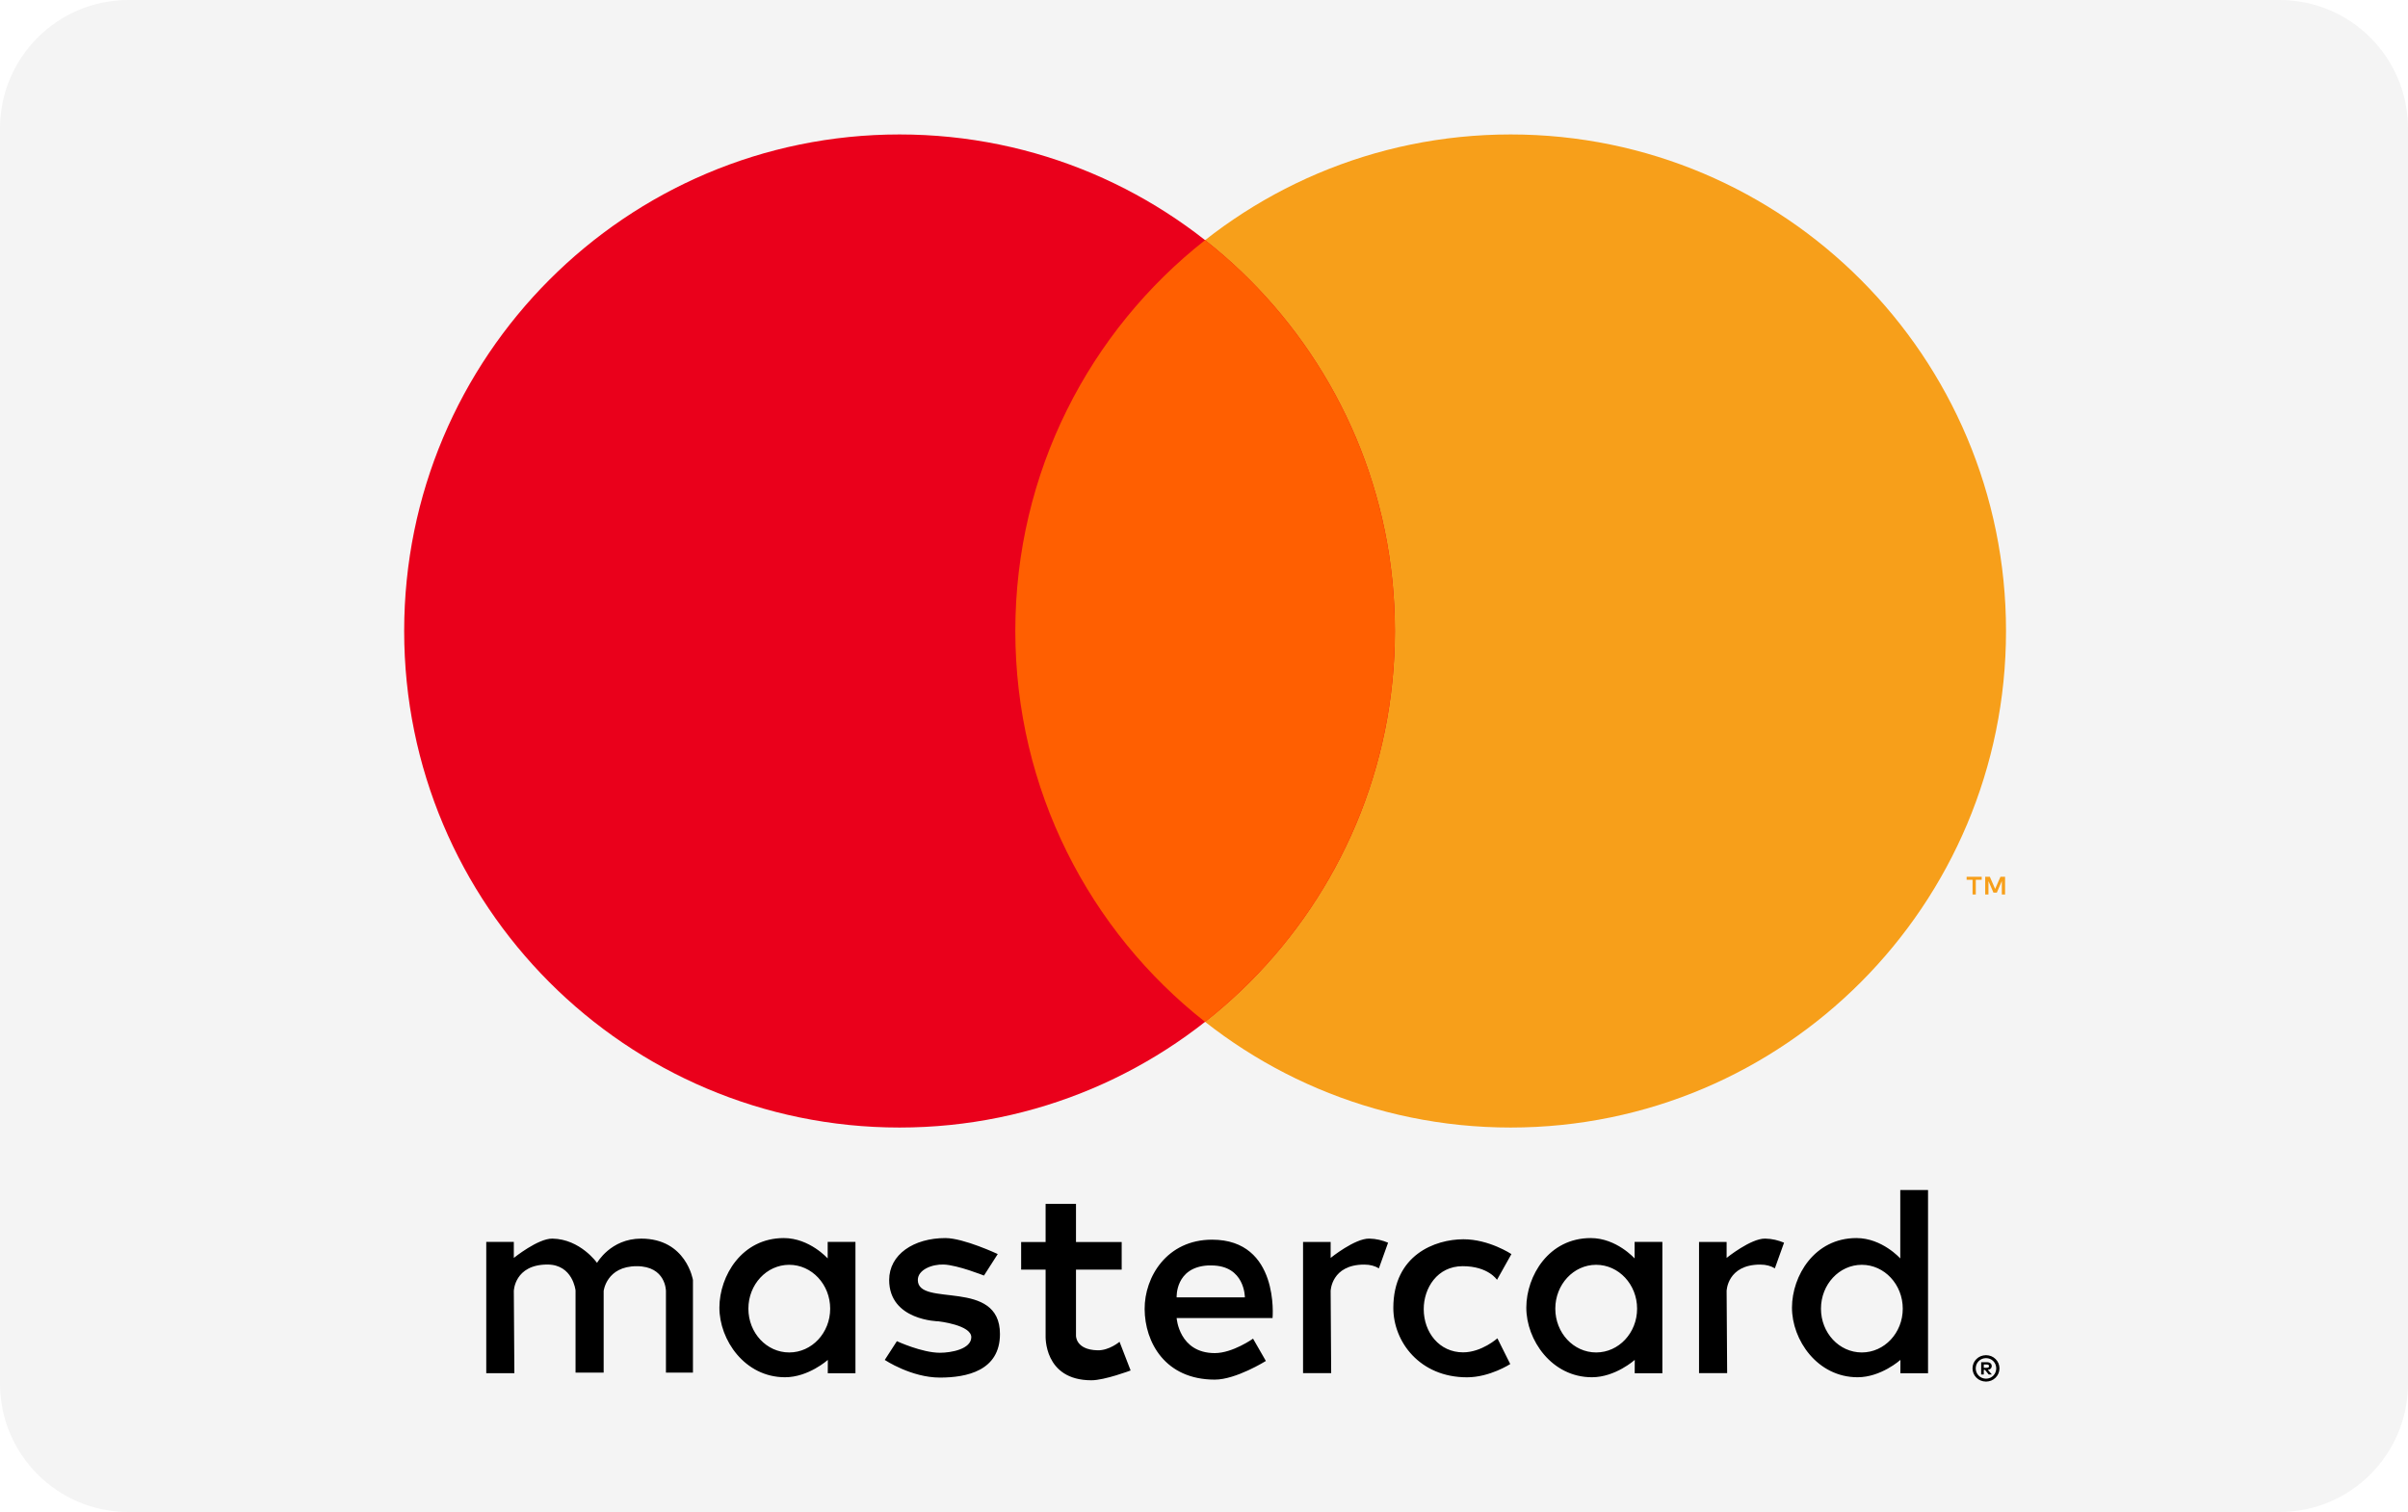
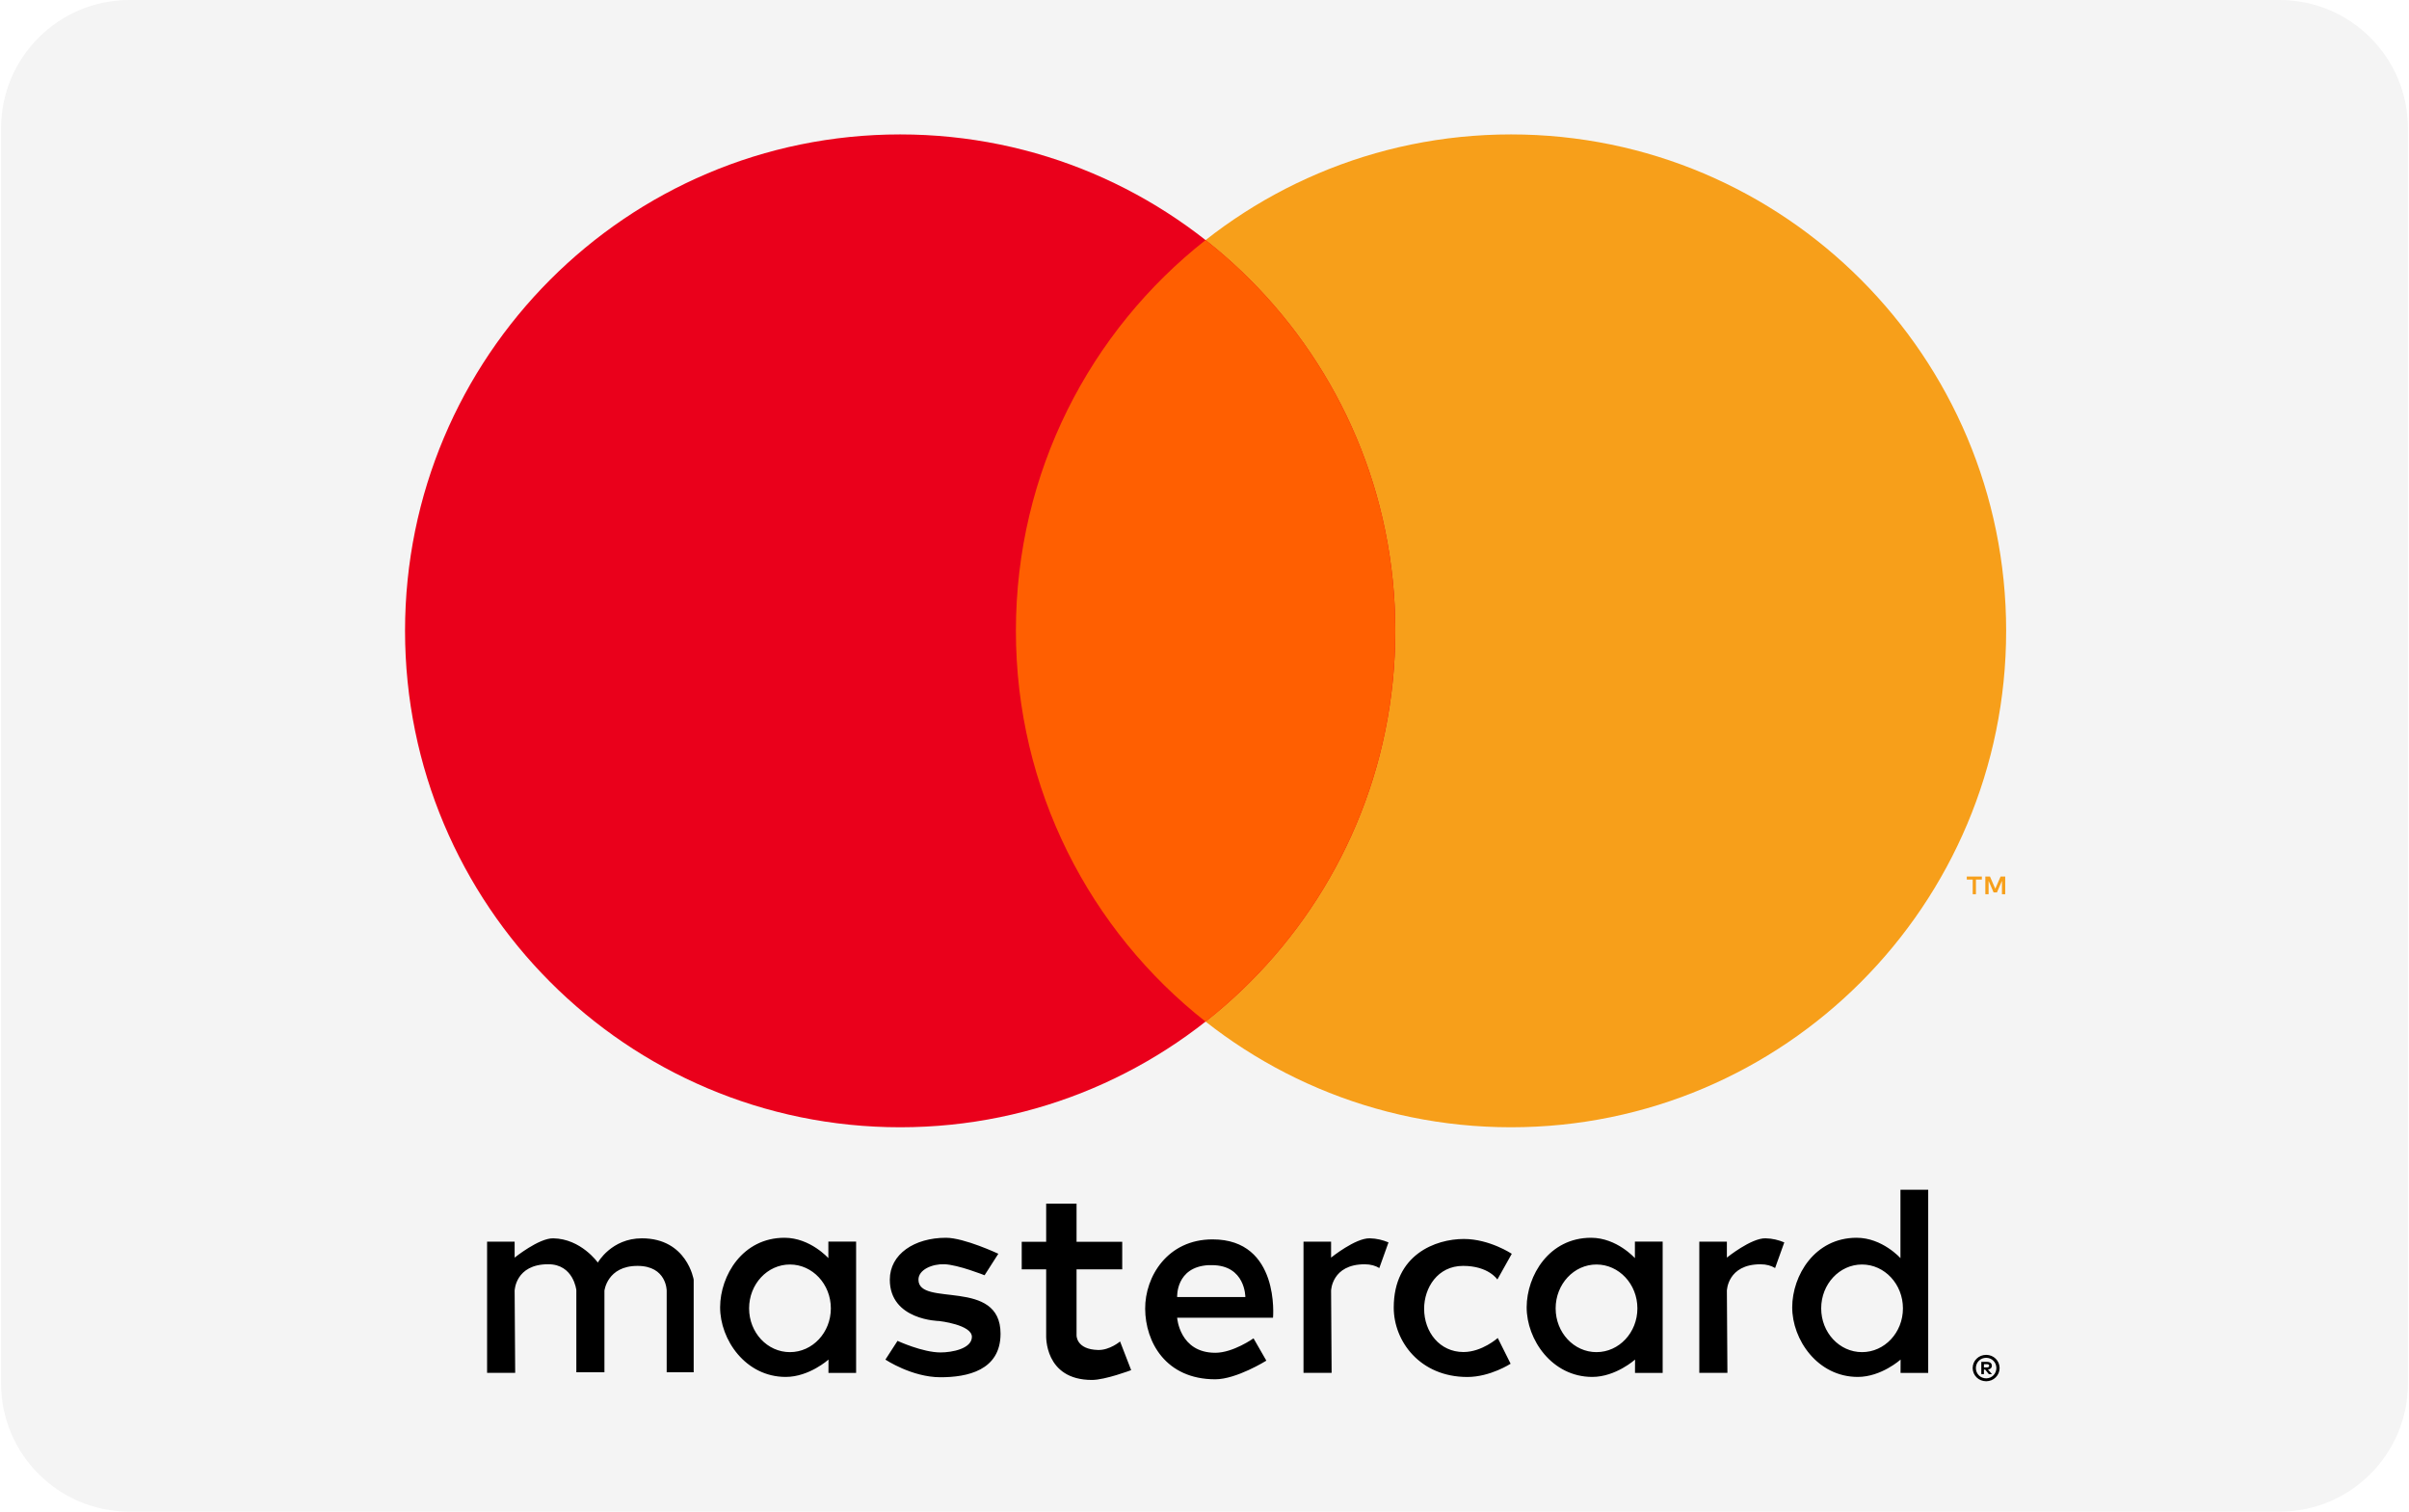
- <svg xmlns="http://www.w3.org/2000/svg" height="471" width="750" viewBox="0 0 750 471">
+ <svg xmlns="http://www.w3.org/2000/svg" height="32" width="51" viewBox="0 0 750 471">
  <g fill="none" fill-rule="evenodd">
    <rect fill="#f4f4f4" height="471" rx="40" width="750" />
    <path d="M618.579 422.143c-1.213.03-2.213.432-2.998 1.207-.785.776-1.192 1.746-1.22 2.911.028 1.157.435 2.125 1.22 2.904.785.78 1.785 1.184 2.998 1.215 1.185-.03 2.171-.436 2.96-1.215.787-.78 1.196-1.747 1.226-2.904-.03-1.165-.437-2.135-1.223-2.91-.786-.776-1.774-1.179-2.963-1.208zm0 7.329c-.925-.023-1.687-.336-2.287-.94-.6-.602-.91-1.36-.932-2.27.021-.916.332-1.672.932-2.27.6-.599 1.362-.909 2.287-.93.904.021 1.655.331 2.25.93.596.598.905 1.354.927 2.27-.022.91-.33 1.668-.926 2.27-.596.604-1.347.917-2.251.94zm.242-5.139h-1.766v3.826h.817v-1.433h.374l1.16 1.433h.978l-1.25-1.443c.39-.05.69-.176.901-.38.21-.204.317-.465.32-.781-.004-.378-.137-.675-.4-.891-.264-.216-.642-.326-1.134-.33zm-.01.717c.219 0 .39.043.515.127a.434.434 0 0 1 .19.378.446.446 0 0 1-.19.386c-.124.086-.296.129-.515.129h-.939v-1.02zm-458.605 2.703h-8.755V386.87h8.584v4.982s7.539-6.089 12.017-6.013c8.706.148 13.905 7.559 13.905 7.559s4.217-7.559 13.733-7.559c14.073 0 16.137 12.884 16.137 12.884v28.857h-8.412v-25.422s.03-7.73-9.098-7.73c-9.44 0-10.3 7.73-10.3 7.73v25.423h-8.755v-25.595s-.841-8.073-8.756-8.073c-10.278 0-10.471 8.245-10.471 8.245zm266.254-41.92c-4.478-.075-12.016 6.013-12.016 6.013v-4.971h-8.593v40.874h8.76l-.167-25.593s.193-8.228 10.472-8.228c1.909 0 3.391.463 4.565 1.175v-.033l2.853-7.96c-1.722-.725-3.68-1.239-5.874-1.276zm123.33 0c-4.477-.075-12.015 6.013-12.015 6.013v-4.971h-8.593v40.874h8.76l-.167-25.593s.193-8.228 10.472-8.228c1.909 0 3.391.463 4.565 1.175v-.033l2.853-7.96c-1.722-.725-3.68-1.239-5.874-1.276zm-305.653-.167c-13.103 0-20.037 11.784-20.072 21.629-.036 10.091 7.894 21.73 20.44 21.73 7.32 0 13.334-5.407 13.334-5.407l-.016 4.164h8.618V386.86h-8.648v5.155s-5.647-6.348-13.656-6.348zm1.678 8.33c7.04 0 12.754 6.126 12.754 13.668 0 7.543-5.715 13.636-12.754 13.636-7.04 0-12.721-6.093-12.721-13.636 0-7.542 5.681-13.669 12.72-13.669zm249.646-8.33c-13.103 0-20.037 11.784-20.072 21.629-.036 10.091 7.894 21.73 20.44 21.73 7.32 0 13.334-5.407 13.334-5.407l-.016 4.164h8.618V386.86h-8.648v5.155s-5.647-6.348-13.656-6.348zm1.678 8.33c7.04 0 12.754 6.126 12.754 13.668 0 7.543-5.715 13.636-12.754 13.636-7.04 0-12.721-6.093-12.721-13.636 0-7.542 5.681-13.669 12.72-13.669zm81.066-8.33c-13.102 0-20.036 11.784-20.071 21.629-.036 10.091 7.893 21.73 20.44 21.73 7.32 0 13.334-5.407 13.334-5.407l-.016 4.164h8.618v-57.078h-8.648v21.31s-5.648-6.348-13.657-6.348zm1.678 8.33c7.04 0 12.755 6.126 12.755 13.668 0 7.543-5.715 13.636-12.755 13.636s-12.72-6.093-12.72-13.636c0-7.542 5.68-13.669 12.72-13.669zm-287.148 35.13c-8.926 0-17.167-5.497-17.167-5.497l3.777-5.84s7.797 3.607 13.39 3.607c3.634 0 9.712-1.174 9.785-4.81.078-3.842-10.214-4.981-10.214-4.981s-15.364-.21-15.364-12.883c0-7.97 7.673-13.055 17.51-13.055 5.684 0 16.308 4.981 16.308 4.981l-4.291 6.7s-8.204-3.28-12.532-3.436c-3.655-.132-8.069 1.62-8.069 4.81 0 8.668 25.58-.676 25.58 16.834 0 11.487-10.418 13.57-18.713 13.57zm32.93-54.108v11.892h-7.619v8.597h7.62v20.555s-.675 13.904 14.264 13.904c4.13 0 12.218-3.056 12.218-3.056l-3.457-8.934s-3.217 2.745-6.848 2.653c-6.904-.174-6.713-4.6-6.713-4.6v-20.524h14.233v-8.595h-14.232v-11.891h-9.465zm51.858 11.15c-14.05 0-21.07 11.58-21.012 21.63.06 10.335 6.392 21.965 21.85 21.965 6.617 0 15.91-5.81 15.91-5.81L390.277 417s-6.341 4.5-11.915 4.5c-11.16 0-11.882-10.915-11.882-10.915h29.872s2.229-24.416-18.83-24.416zm-1.276 8.028c.331-.02.687 0 1.04 0 10.514 0 10.44 9.94 10.44 9.94H366.48s-.503-9.356 9.767-9.94zm90.132 22.699l4.006 8.017s-6.349 4.13-13.474 4.13c-14.751 0-22.943-11.11-22.943-21.621 0-16.52 13.036-21.378 21.85-21.378 8.001 0 14.931 4.616 14.931 4.616l-4.491 8.016s-2.723-4.25-10.682-4.25c-7.946 0-12.14 6.854-12.14 13.36 0 7.291 4.881 13.483 12.261 13.483 5.79 0 10.682-4.373 10.682-4.373z" fill="#000" />
    <path d="M624.508 278.631v-5.52h-1.44l-1.658 3.796-1.657-3.796h-1.44v5.52h1.017v-4.164l1.553 3.59h1.055l1.553-3.6v4.174zm-9.123 0v-4.578h1.845v-.933h-4.698v.933h1.845v4.578zm9.412-82.071c0 85.425-69.077 154.676-154.288 154.676-85.21 0-154.288-69.25-154.288-154.676S385.298 41.883 470.51 41.883c85.21 0 154.288 69.251 154.288 154.677z" fill="#f79f1a" />
    <path d="M434.46 196.56c0 85.425-69.078 154.676-154.288 154.676-85.212 0-154.288-69.25-154.288-154.676S194.96 41.883 280.172 41.883c85.21 0 154.287 69.251 154.287 154.677z" fill="#ea001b" />
    <path d="M375.34 74.797c-35.999 28.317-59.107 72.318-59.107 121.748s23.108 93.466 59.108 121.782c35.999-28.316 59.107-72.352 59.107-121.782s-23.108-93.431-59.107-121.748z" fill="#ff5f01" />
  </g>
</svg>
